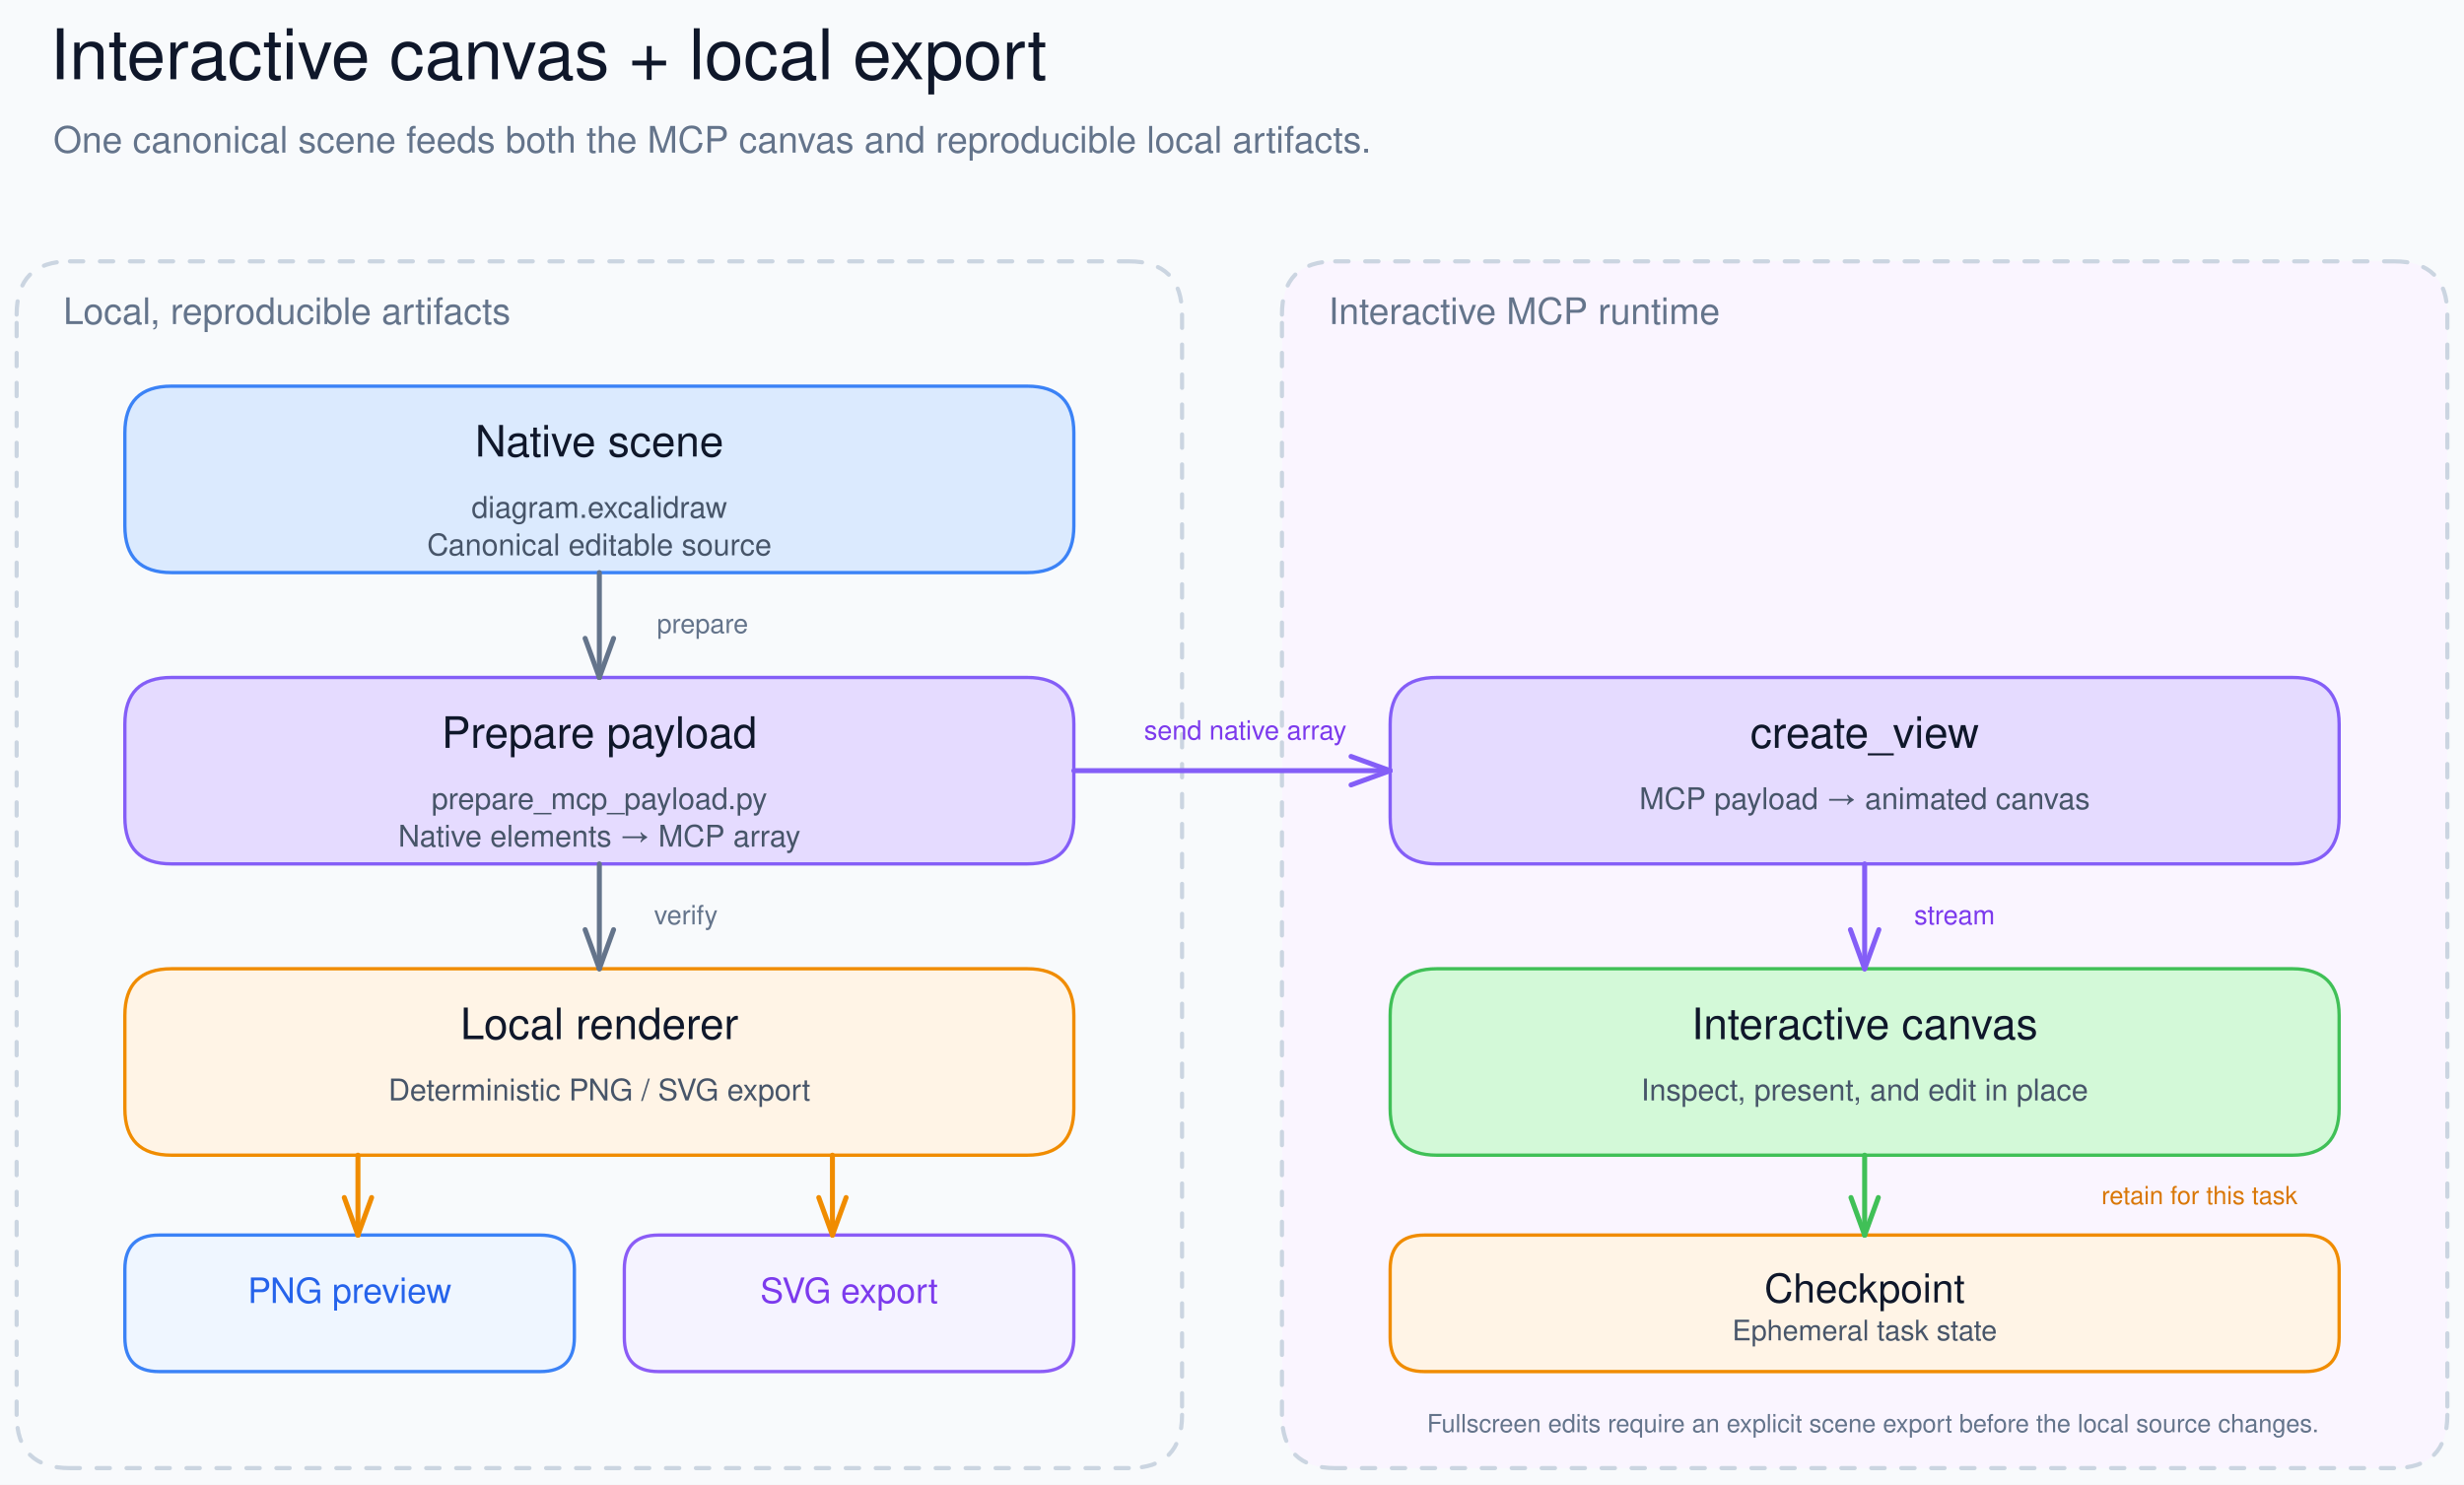
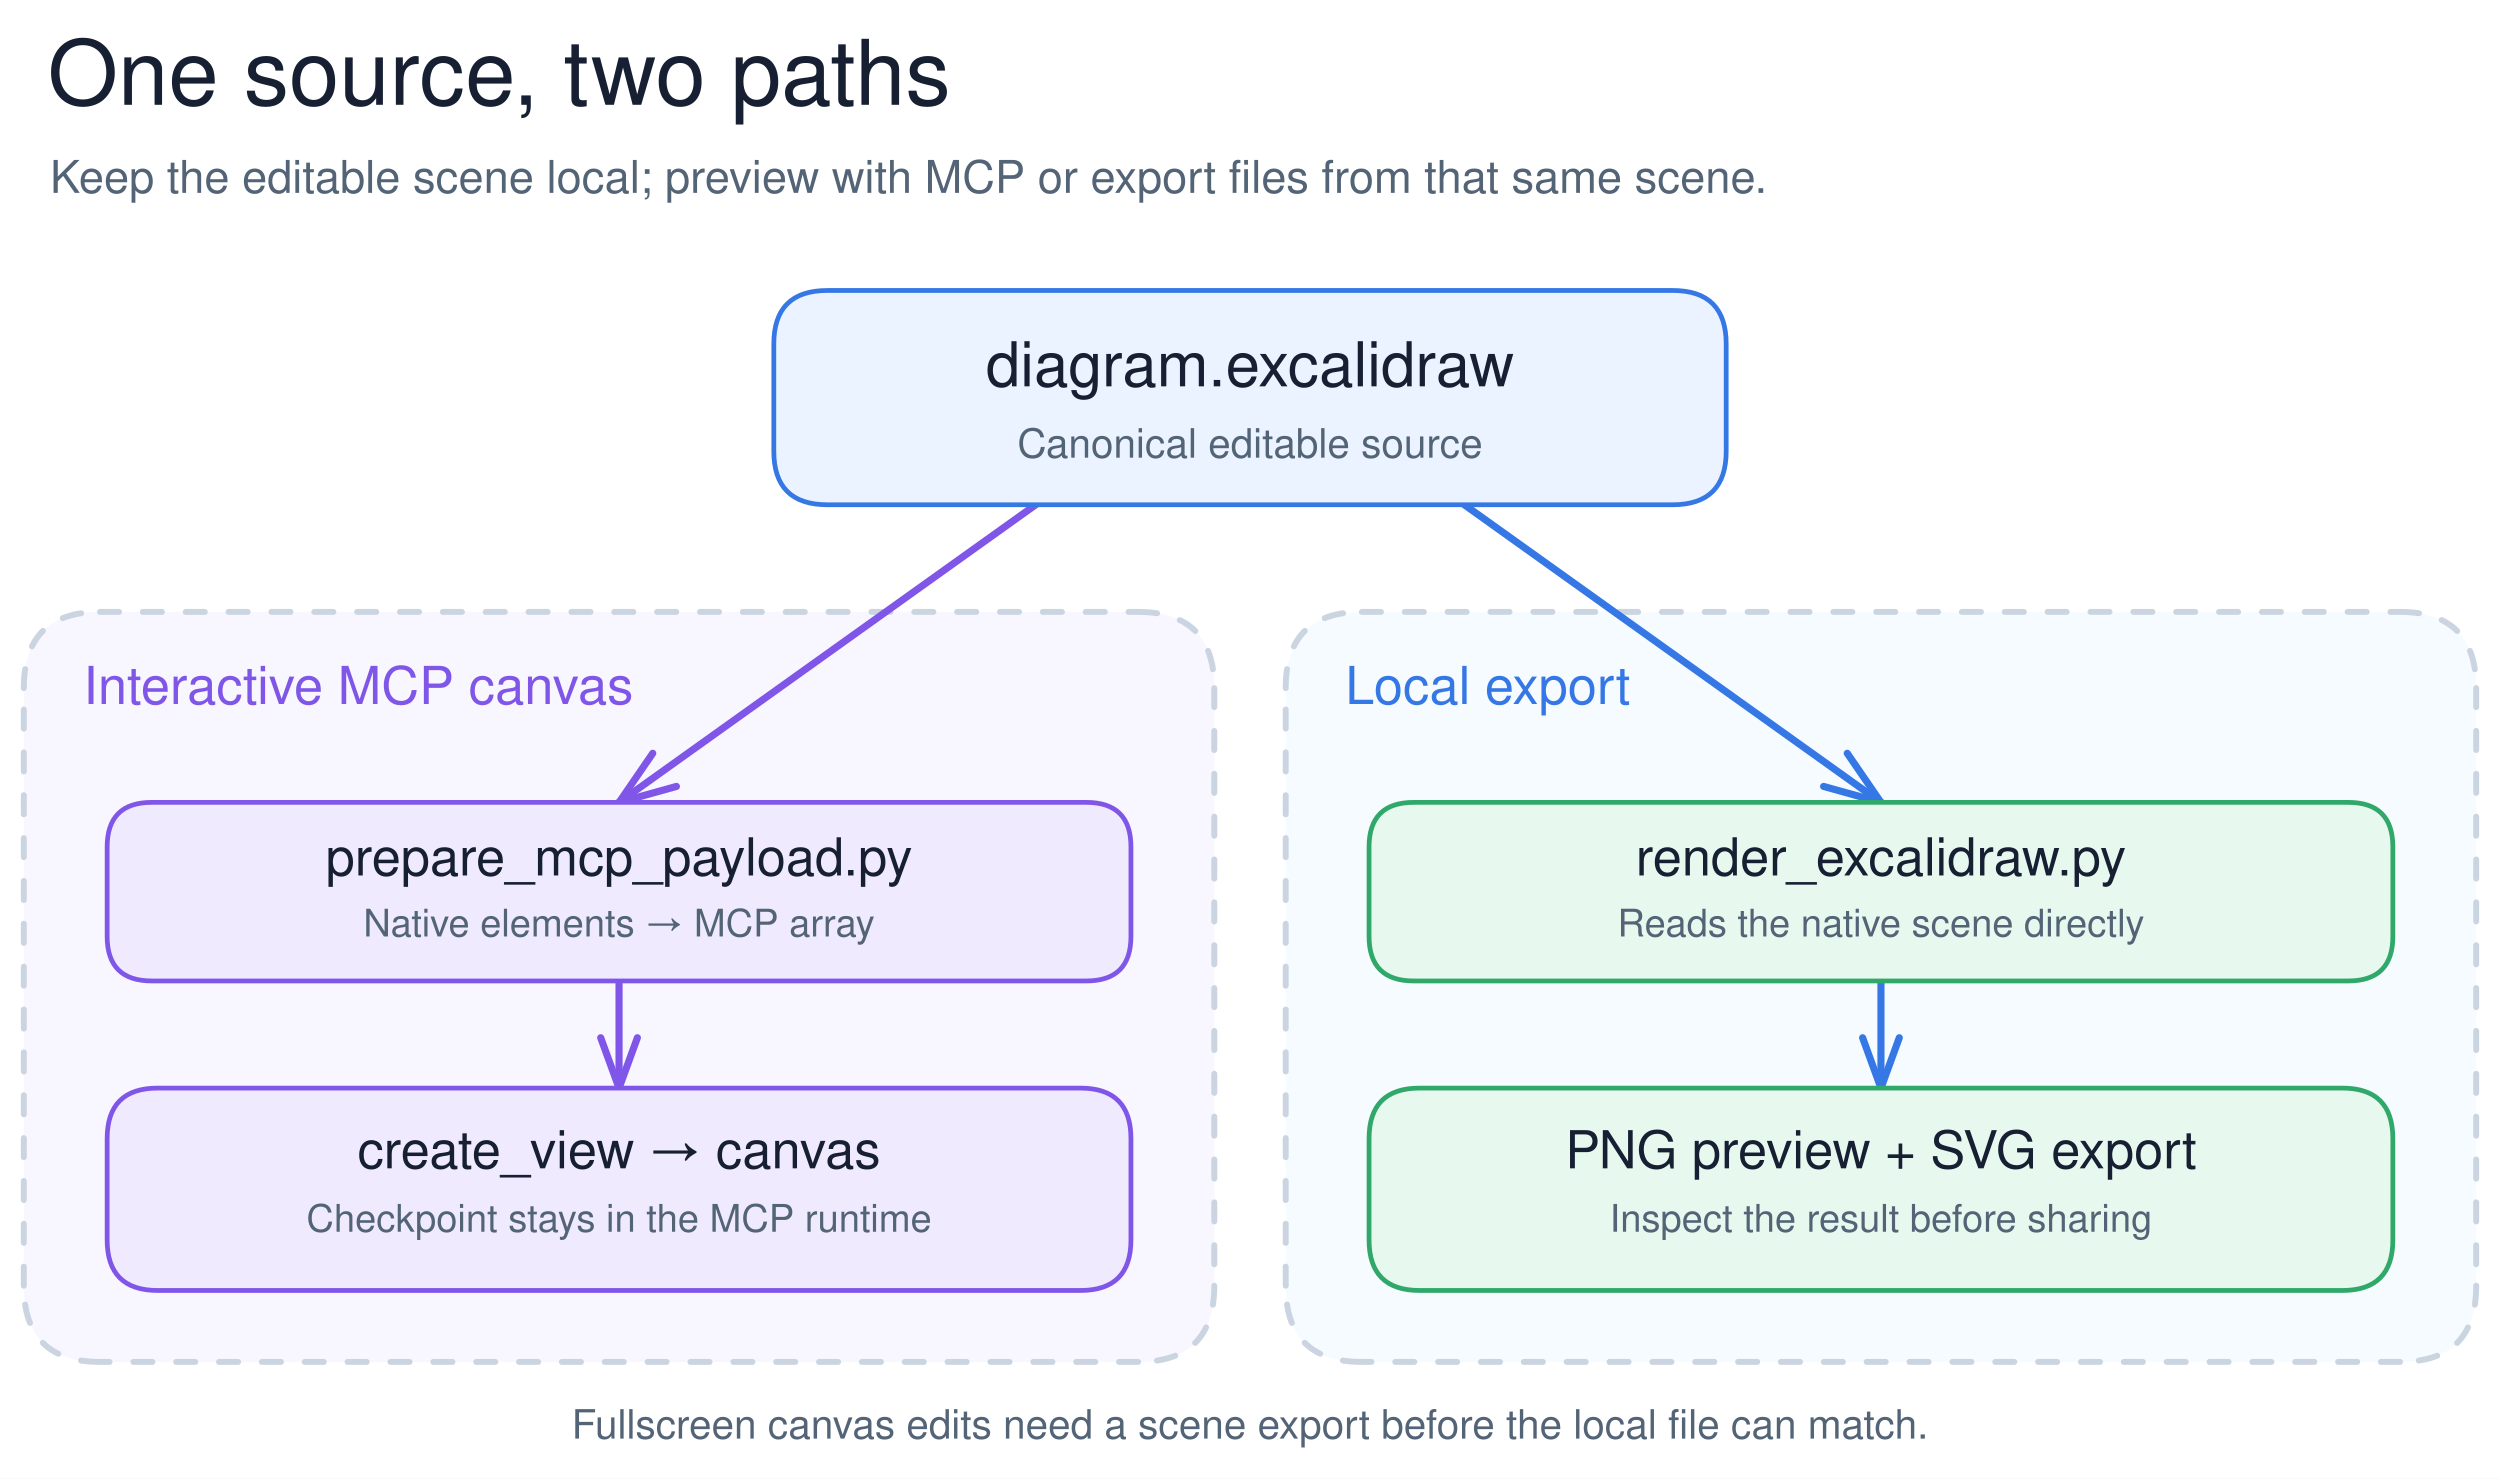
- <svg xmlns="http://www.w3.org/2000/svg" version="1.1" viewBox="0 0 1480 892" width="2960" height="1784">
+ <svg xmlns="http://www.w3.org/2000/svg" version="1.1" viewBox="0 0 1050 621" width="2100" height="1242">
  <defs>
    <style class="style-fonts">
      </style>
  </defs>
-   <rect x="0" y="0" width="1480" height="892" fill="#f8fafc" />
-   <g transform="translate(30 10) rotate(0 700 28)">
-     <text x="0" y="37.591" font-family="Helvetica, sans-serif, Segoe UI Emoji" font-size="42px" fill="#0f172a" text-anchor="start" style="white-space: pre;" direction="ltr" dominant-baseline="alphabetic">Interactive canvas + local export</text>
+   <rect x="0" y="0" width="1050" height="621" fill="#ffffff" />
+   <g stroke-linecap="round" transform="translate(10 257) rotate(0 250 157.5)">
+     <path d="M32 0 C182.4 0, 332.8 0, 468 0 C489.33 0, 500 10.67, 500 32 C500 88.52, 500 145.03, 500 283 C500 304.33, 489.33 315, 468 315 C372.67 315, 277.35 315, 32 315 C10.67 315, 0 304.33, 0 283 C0 199.53, 0 116.07, 0 32 C0 10.67, 10.67 0, 32 0" stroke="none" stroke-width="0" fill="#f8f6ff" />
+     <path d="M32 0 C123.12 0, 214.24 0, 468 0 M468 0 C489.33 0, 500 10.67, 500 32 M500 32 C500 108.25, 500 184.5, 500 283 M500 283 C500 304.33, 489.33 315, 468 315 M468 315 C378.79 315, 289.58 315, 32 315 M32 315 C10.67 315, 0 304.33, 0 283 M0 283 C0 184.73, 0 86.46, 0 32 M0 32 C0 10.67, 10.67 0, 32 0" stroke="#cbd5e1" stroke-width="2.5" fill="none" stroke-dasharray="8 10" />
  </g>
-   <g transform="translate(32 72) rotate(0 700 16)">
-     <text x="0" y="19.69" font-family="Helvetica, sans-serif, Segoe UI Emoji" font-size="22px" fill="#64748b" text-anchor="start" style="white-space: pre;" direction="ltr" dominant-baseline="alphabetic">One canonical scene feeds both the MCP canvas and reproducible local artifacts.</text>
-   </g>
-   <g stroke-linecap="round" transform="translate(10 157) rotate(0 350 362.5)">
-     <path d="M32 0 C284.78 0, 537.56 0, 668 0 C689.33 0, 700 10.67, 700 32 C700 260.54, 700 489.08, 700 693 C700 714.33, 689.33 725, 668 725 C537.8 725, 407.6 725, 32 725 C10.67 725, 0 714.33, 0 693 C0 442.31, 0 191.62, 0 32 C0 10.67, 10.67 0, 32 0" stroke="none" stroke-width="0" fill="#f8fafc" />
-     <path d="M32 0 C227.17 0, 422.35 0, 668 0 M668 0 C689.33 0, 700 10.67, 700 32 M700 32 C700 177.34, 700 322.68, 700 693 M700 693 C700 714.33, 689.33 725, 668 725 M668 725 C477.31 725, 286.62 725, 32 725 M32 725 C10.67 725, 0 714.33, 0 693 M0 693 C0 533.91, 0 374.83, 0 32 M0 32 C0 10.67, 10.67 0, 32 0" stroke="#cbd5e1" stroke-width="2.5" fill="none" stroke-dasharray="8 10" />
-   </g>
-   <g transform="translate(38 175) rotate(0 322 16)">
-     <text x="0" y="19.69" font-family="Helvetica, sans-serif, Segoe UI Emoji" font-size="22px" fill="#64748b" text-anchor="start" style="white-space: pre;" direction="ltr" dominant-baseline="alphabetic">Local, reproducible artifacts</text>
-   </g>
-   <g stroke-linecap="round" transform="translate(770 157) rotate(0 350 362.5)">
-     <path d="M32 0 C170.74 0, 309.47 0, 668 0 C689.33 0, 700 10.67, 700 32 C700 196.75, 700 361.49, 700 693 C700 714.33, 689.33 725, 668 725 C483.12 725, 298.24 725, 32 725 C10.67 725, 0 714.33, 0 693 C0 488.48, 0 283.96, 0 32 C0 10.67, 10.67 0, 32 0" stroke="none" stroke-width="0" fill="#faf5ff" />
-     <path d="M32 0 C272.46 0, 512.92 0, 668 0 M668 0 C689.33 0, 700 10.67, 700 32 M700 32 C700 290.54, 700 549.09, 700 693 M700 693 C700 714.33, 689.33 725, 668 725 M668 725 C476.34 725, 284.67 725, 32 725 M32 725 C10.67 725, 0 714.33, 0 693 M0 693 C0 499.57, 0 306.13, 0 32 M0 32 C0 10.67, 10.67 0, 32 0" stroke="#cbd5e1" stroke-width="2.5" fill="none" stroke-dasharray="8 10" />
-   </g>
-   <g transform="translate(798 175) rotate(0 322 16)">
-     <text x="0" y="19.69" font-family="Helvetica, sans-serif, Segoe UI Emoji" font-size="22px" fill="#64748b" text-anchor="start" style="white-space: pre;" direction="ltr" dominant-baseline="alphabetic">Interactive MCP runtime</text>
-   </g>
-   <g stroke-linecap="round" transform="translate(75 232) rotate(0 285 56)">
-     <path d="M28 0 C202.61 0, 377.21 0, 542 0 C560.67 0, 570 9.33, 570 28 C570 49.41, 570 70.82, 570 84 C570 102.67, 560.67 112, 542 112 C362.78 112, 183.57 112, 28 112 C9.33 112, 0 102.67, 0 84 C0 67.82, 0 51.65, 0 28 C0 9.33, 9.33 0, 28 0" stroke="none" stroke-width="0" fill="#dbeafe" />
-     <path d="M28 0 C156.13 0, 284.26 0, 542 0 M28 0 C160.15 0, 292.3 0, 542 0 M542 0 C560.67 0, 570 9.33, 570 28 M542 0 C560.67 0, 570 9.33, 570 28 M570 28 C570 44.96, 570 61.92, 570 84 M570 28 C570 50.21, 570 72.42, 570 84 M570 84 C570 102.67, 560.67 112, 542 112 M570 84 C570 102.67, 560.67 112, 542 112 M542 112 C419.25 112, 296.49 112, 28 112 M542 112 C420.02 112, 298.03 112, 28 112 M28 112 C9.33 112, 0 102.67, 0 84 M28 112 C9.33 112, 0 102.67, 0 84 M0 84 C0 62.91, 0 41.81, 0 28 M0 84 C0 66.96, 0 49.92, 0 28 M0 28 C0 9.33, 9.33 0, 28 0 M0 28 C0 9.33, 9.33 0, 28 0" stroke="#3b82f6" stroke-width="2" fill="none" />
-   </g>
-   <g transform="translate(95 251) rotate(0 265 16.9)">
-     <text x="265" y="23.271" font-family="Helvetica, sans-serif, Segoe UI Emoji" font-size="26px" fill="#0f172a" text-anchor="middle" style="white-space: pre;" direction="ltr" dominant-baseline="alphabetic">Native scene</text>
-   </g>
-   <g transform="translate(93 295) rotate(0 267 24.3)">
-     <text x="267" y="16.11" font-family="Helvetica, sans-serif, Segoe UI Emoji" font-size="18px" fill="#475569" text-anchor="middle" style="white-space: pre;" direction="ltr" dominant-baseline="alphabetic">diagram.excalidraw</text>
-     <text x="267" y="38.61" font-family="Helvetica, sans-serif, Segoe UI Emoji" font-size="18px" fill="#475569" text-anchor="middle" style="white-space: pre;" direction="ltr" dominant-baseline="alphabetic">Canonical editable source</text>
-   </g>
-   <g stroke-linecap="round" transform="translate(75 407) rotate(0 285 56)">
-     <path d="M28 0 C187.91 0, 347.82 0, 542 0 C560.67 0, 570 9.33, 570 28 C570 42.64, 570 57.28, 570 84 C570 102.67, 560.67 112, 542 112 C352.54 112, 163.08 112, 28 112 C9.33 112, 0 102.67, 0 84 C0 64.13, 0 44.27, 0 28 C0 9.33, 9.33 0, 28 0" stroke="none" stroke-width="0" fill="#e5dbff" />
-     <path d="M28 0 C211.03 0, 394.05 0, 542 0 M28 0 C138.09 0, 248.18 0, 542 0 M542 0 C560.67 0, 570 9.33, 570 28 M542 0 C560.67 0, 570 9.33, 570 28 M570 28 C570 45.09, 570 62.18, 570 84 M570 28 C570 43.2, 570 58.41, 570 84 M570 84 C570 102.67, 560.67 112, 542 112 M570 84 C570 102.67, 560.67 112, 542 112 M542 112 C351.9 112, 161.8 112, 28 112 M542 112 C397.61 112, 253.22 112, 28 112 M28 112 C9.33 112, 0 102.67, 0 84 M28 112 C9.33 112, 0 102.67, 0 84 M0 84 C0 66.88, 0 49.77, 0 28 M0 84 C0 65.24, 0 46.47, 0 28 M0 28 C0 9.33, 9.33 0, 28 0 M0 28 C0 9.33, 9.33 0, 28 0" stroke="#845ef7" stroke-width="2" fill="none" />
-   </g>
-   <g transform="translate(95 426) rotate(0 265 16.9)">
-     <text x="265" y="23.271" font-family="Helvetica, sans-serif, Segoe UI Emoji" font-size="26px" fill="#0f172a" text-anchor="middle" style="white-space: pre;" direction="ltr" dominant-baseline="alphabetic">Prepare payload</text>
-   </g>
-   <g transform="translate(93 470) rotate(0 267 24.3)">
-     <text x="267" y="16.11" font-family="Helvetica, sans-serif, Segoe UI Emoji" font-size="18px" fill="#475569" text-anchor="middle" style="white-space: pre;" direction="ltr" dominant-baseline="alphabetic">prepare_mcp_payload.py</text>
-     <text x="267" y="38.61" font-family="Helvetica, sans-serif, Segoe UI Emoji" font-size="18px" fill="#475569" text-anchor="middle" style="white-space: pre;" direction="ltr" dominant-baseline="alphabetic">Native elements → MCP array</text>
-   </g>
-   <g stroke-linecap="round" transform="translate(75 582) rotate(0 285 56)">
-     <path d="M28 0 C173.22 0, 318.44 0, 542 0 C560.67 0, 570 9.33, 570 28 C570 47.07, 570 66.14, 570 84 C570 102.67, 560.67 112, 542 112 C342.3 112, 142.59 112, 28 112 C9.33 112, 0 102.67, 0 84 C0 71.64, 0 59.29, 0 28 C0 9.33, 9.33 0, 28 0" stroke="none" stroke-width="0" fill="#fff4e6" />
-     <path d="M28 0 C163.12 0, 298.24 0, 542 0 M28 0 C218.83 0, 409.67 0, 542 0 M542 0 C560.67 0, 570 9.33, 570 28 M542 0 C560.67 0, 570 9.33, 570 28 M570 28 C570 45.22, 570 62.44, 570 84 M570 28 C570 47.4, 570 66.8, 570 84 M570 84 C570 102.67, 560.67 112, 542 112 M570 84 C570 102.67, 560.67 112, 542 112 M542 112 C387.35 112, 232.71 112, 28 112 M542 112 C375.2 112, 208.41 112, 28 112 M28 112 C9.33 112, 0 102.67, 0 84 M28 112 C9.33 112, 0 102.67, 0 84 M0 84 C0 70.86, 0 57.73, 0 28 M0 84 C0 63.51, 0 43.03, 0 28 M0 28 C0 9.33, 9.33 0, 28 0 M0 28 C0 9.33, 9.33 0, 28 0" stroke="#f08c00" stroke-width="2" fill="none" />
-   </g>
-   <g transform="translate(95 601) rotate(0 265 16.9)">
-     <text x="265" y="23.271" font-family="Helvetica, sans-serif, Segoe UI Emoji" font-size="26px" fill="#0f172a" text-anchor="middle" style="white-space: pre;" direction="ltr" dominant-baseline="alphabetic">Local renderer</text>
-   </g>
-   <g transform="translate(93 645) rotate(0 267 12.15)">
-     <text x="267" y="16.11" font-family="Helvetica, sans-serif, Segoe UI Emoji" font-size="18px" fill="#475569" text-anchor="middle" style="white-space: pre;" direction="ltr" dominant-baseline="alphabetic">Deterministic PNG / SVG export</text>
+   <g stroke-linecap="round" transform="translate(540 257) rotate(0 250 157.5)">
+     <path d="M32 0 C173.63 0, 315.26 0, 468 0 C489.33 0, 500 10.67, 500 32 C500 115.82, 500 199.63, 500 283 C500 304.33, 489.33 315, 468 315 C367.47 315, 266.93 315, 32 315 C10.67 315, 0 304.33, 0 283 C0 184.64, 0 86.27, 0 32 C0 10.67, 10.67 0, 32 0" stroke="none" stroke-width="0" fill="#f6fbff" />
+     <path d="M32 0 C123.19 0, 214.39 0, 468 0 M468 0 C489.33 0, 500 10.67, 500 32 M500 32 C500 105.74, 500 179.49, 500 283 M500 283 C500 304.33, 489.33 315, 468 315 M468 315 C358.04 315, 248.08 315, 32 315 M32 315 C10.67 315, 0 304.33, 0 283 M0 283 C0 202.14, 0 121.28, 0 32 M0 32 C0 10.67, 10.67 0, 32 0" stroke="#cbd5e1" stroke-width="2.5" fill="none" stroke-dasharray="8 10" />
  </g>
  <g stroke-linecap="round">
-     <g transform="translate(360 344) rotate(0 0 31.5)">
-       <path d="M0 0 C0 10.5, 0 52.5, 0 63 M0 0 C0 10.5, 0 52.5, 0 63" stroke="#64748b" stroke-width="3" fill="none" />
+     <g transform="translate(435 212) rotate(0 -87.5 62.5)">
+       <path d="M0 0 C-29.17 20.83, -145.83 104.17, -175 125 M0 0 C-29.17 20.83, -145.83 104.17, -175 125" stroke="#8056e8" stroke-width="3" fill="none" />
    </g>
-     <g transform="translate(360 344) rotate(0 0 31.5)">
-       <path d="M-8.55 39.51 C-5.39 48.19, -2.23 56.88, 0 63 M-8.55 39.51 C-5.74 47.22, -2.94 54.94, 0 63" stroke="#64748b" stroke-width="3" fill="none" />
+     <g transform="translate(435 212) rotate(0 -87.5 62.5)">
+       <path d="M-160.85 104.39 C-163.81 108.7, -166.78 113.02, -175 125 M-160.85 104.39 C-165.31 110.88, -169.77 117.38, -175 125" stroke="#8056e8" stroke-width="3" fill="none" />
    </g>
-     <g transform="translate(360 344) rotate(0 0 31.5)">
-       <path d="M8.55 39.51 C5.39 48.19, 2.23 56.88, 0 63 M8.55 39.51 C5.74 47.22, 2.94 54.94, 0 63" stroke="#64748b" stroke-width="3" fill="none" />
-     </g>
-   </g>
-   <mask />
-   <g transform="translate(376 366) rotate(0 46 12)">
-     <text x="46" y="14.32" font-family="Helvetica, sans-serif, Segoe UI Emoji" font-size="16px" fill="#64748b" text-anchor="middle" style="white-space: pre;" direction="ltr" dominant-baseline="alphabetic">prepare</text>
-   </g>
-   <g stroke-linecap="round">
-     <g transform="translate(360 519) rotate(0 0 31.5)">
-       <path d="M0 0 C0 10.5, 0 52.5, 0 63 M0 0 C0 10.5, 0 52.5, 0 63" stroke="#64748b" stroke-width="3" fill="none" />
-     </g>
-     <g transform="translate(360 519) rotate(0 0 31.5)">
-       <path d="M-8.55 39.51 C-6.49 45.17, -4.43 50.83, 0 63 M-8.55 39.51 C-5.42 48.12, -2.28 56.72, 0 63" stroke="#64748b" stroke-width="3" fill="none" />
-     </g>
-     <g transform="translate(360 519) rotate(0 0 31.5)">
-       <path d="M8.55 39.51 C6.49 45.17, 4.43 50.83, 0 63 M8.55 39.51 C5.42 48.12, 2.28 56.72, 0 63" stroke="#64748b" stroke-width="3" fill="none" />
-     </g>
-   </g>
-   <mask />
-   <g transform="translate(376 541) rotate(0 36 12)">
-     <text x="36" y="14.32" font-family="Helvetica, sans-serif, Segoe UI Emoji" font-size="16px" fill="#64748b" text-anchor="middle" style="white-space: pre;" direction="ltr" dominant-baseline="alphabetic">verify</text>
-   </g>
-   <g stroke-linecap="round" transform="translate(75 742) rotate(0 135 41)">
-     <path d="M20.5 0 C85.19 0, 149.88 0, 249.5 0 C263.17 0, 270 6.83, 270 20.5 C270 36.56, 270 52.63, 270 61.5 C270 75.17, 263.17 82, 249.5 82 C195.68 82, 141.86 82, 20.5 82 C6.83 82, 0 75.17, 0 61.5 C0 46.15, 0 30.8, 0 20.5 C0 6.83, 6.83 0, 20.5 0" stroke="none" stroke-width="0" fill="#eff6ff" />
-     <path d="M20.5 0 C91.97 0, 163.44 0, 249.5 0 M20.5 0 C67.32 0, 114.15 0, 249.5 0 M249.5 0 C263.17 0, 270 6.83, 270 20.5 M249.5 0 C263.17 0, 270 6.83, 270 20.5 M270 20.5 C270 33.33, 270 46.15, 270 61.5 M270 20.5 C270 33.67, 270 46.83, 270 61.5 M270 61.5 C270 75.17, 263.17 82, 249.5 82 M270 61.5 C270 75.17, 263.17 82, 249.5 82 M249.5 82 C186.92 82, 124.35 82, 20.5 82 M249.5 82 C182.43 82, 115.36 82, 20.5 82 M20.5 82 C6.83 82, 0 75.17, 0 61.5 M20.5 82 C6.83 82, 0 75.17, 0 61.5 M0 61.5 C0 47.74, 0 33.99, 0 20.5 M0 61.5 C0 46.29, 0 31.08, 0 20.5 M0 20.5 C0 6.83, 6.83 0, 20.5 0 M0 20.5 C0 6.83, 6.83 0, 20.5 0" stroke="#3b82f6" stroke-width="2" fill="none" />
-   </g>
-   <g transform="translate(93 764) rotate(0 117 15)">
-     <text x="117" y="18.795" font-family="Helvetica, sans-serif, Segoe UI Emoji" font-size="21px" fill="#2563eb" text-anchor="middle" style="white-space: pre;" direction="ltr" dominant-baseline="alphabetic">PNG preview</text>
-   </g>
-   <g stroke-linecap="round" transform="translate(375 742) rotate(0 135 41)">
-     <path d="M20.5 0 C111.36 0, 202.22 0, 249.5 0 C263.17 0, 270 6.83, 270 20.5 C270 35.99, 270 51.49, 270 61.5 C270 75.17, 263.17 82, 249.5 82 C192.64 82, 135.77 82, 20.5 82 C6.83 82, 0 75.17, 0 61.5 C0 52.55, 0 43.6, 0 20.5 C0 6.83, 6.83 0, 20.5 0" stroke="none" stroke-width="0" fill="#f5f3ff" />
-     <path d="M20.5 0 C108.27 0, 196.05 0, 249.5 0 M20.5 0 C76.04 0, 131.58 0, 249.5 0 M249.5 0 C263.17 0, 270 6.83, 270 20.5 M249.5 0 C263.17 0, 270 6.83, 270 20.5 M270 20.5 C270 33.39, 270 46.28, 270 61.5 M270 20.5 C270 35.71, 270 50.93, 270 61.5 M270 61.5 C270 75.17, 263.17 82, 249.5 82 M270 61.5 C270 75.17, 263.17 82, 249.5 82 M249.5 82 C182.19 82, 114.87 82, 20.5 82 M249.5 82 C191.04 82, 132.58 82, 20.5 82 M20.5 82 C6.83 82, 0 75.17, 0 61.5 M20.5 82 C6.83 82, 0 75.17, 0 61.5 M0 61.5 C0 52.42, 0 43.34, 0 20.5 M0 61.5 C0 50.91, 0 40.33, 0 20.5 M0 20.5 C0 6.83, 6.83 0, 20.5 0 M0 20.5 C0 6.83, 6.83 0, 20.5 0" stroke="#8b5cf6" stroke-width="2" fill="none" />
-   </g>
-   <g transform="translate(393 764) rotate(0 117 15)">
-     <text x="117" y="18.795" font-family="Helvetica, sans-serif, Segoe UI Emoji" font-size="21px" fill="#7c3aed" text-anchor="middle" style="white-space: pre;" direction="ltr" dominant-baseline="alphabetic">SVG export</text>
-   </g>
-   <g stroke-linecap="round">
-     <g transform="translate(215 694) rotate(0 0 24)">
-       <path d="M0 0 C0 8, 0 40, 0 48 M0 0 C0 8, 0 40, 0 48" stroke="#f08c00" stroke-width="3" fill="none" />
-     </g>
-     <g transform="translate(215 694) rotate(0 0 24)">
-       <path d="M-8.21 25.45 C-6.12 31.19, -4.03 36.93, 0 48 M-8.21 25.45 C-5.91 31.78, -3.6 38.1, 0 48" stroke="#f08c00" stroke-width="3" fill="none" />
-     </g>
-     <g transform="translate(215 694) rotate(0 0 24)">
-       <path d="M8.21 25.45 C6.12 31.19, 4.03 36.93, 0 48 M8.21 25.45 C5.91 31.78, 3.6 38.1, 0 48" stroke="#f08c00" stroke-width="3" fill="none" />
+     <g transform="translate(435 212) rotate(0 -87.5 62.5)">
+       <path d="M-150.91 118.3 C-155.96 119.7, -161 121.11, -175 125 M-150.91 118.3 C-158.51 120.41, -166.1 122.52, -175 125" stroke="#8056e8" stroke-width="3" fill="none" />
    </g>
  </g>
  <mask />
  <g stroke-linecap="round">
-     <g transform="translate(500 694) rotate(0 0 24)">
-       <path d="M0 0 C0 8, 0 40, 0 48 M0 0 C0 8, 0 40, 0 48" stroke="#f08c00" stroke-width="3" fill="none" />
+     <g transform="translate(615 212) rotate(0 87.5 62.5)">
+       <path d="M0 0 C29.17 20.83, 145.83 104.17, 175 125 M0 0 C29.17 20.83, 145.83 104.17, 175 125" stroke="#3578e5" stroke-width="3" fill="none" />
    </g>
-     <g transform="translate(500 694) rotate(0 0 24)">
-       <path d="M-8.21 25.45 C-5.83 31.99, -3.45 38.53, 0 48 M-8.21 25.45 C-4.93 34.46, -1.65 43.47, 0 48" stroke="#f08c00" stroke-width="3" fill="none" />
+     <g transform="translate(615 212) rotate(0 87.5 62.5)">
+       <path d="M150.91 118.3 C155.96 119.71, 161.01 121.11, 175 125 M150.91 118.3 C160.04 120.84, 169.17 123.38, 175 125" stroke="#3578e5" stroke-width="3" fill="none" />
    </g>
-     <g transform="translate(500 694) rotate(0 0 24)">
-       <path d="M8.21 25.45 C5.83 31.99, 3.45 38.53, 0 48 M8.21 25.45 C4.93 34.46, 1.65 43.47, 0 48" stroke="#f08c00" stroke-width="3" fill="none" />
+     <g transform="translate(615 212) rotate(0 87.5 62.5)">
+       <path d="M160.85 104.39 C163.82 108.71, 166.78 113.02, 175 125 M160.85 104.39 C166.21 112.2, 171.57 120.01, 175 125" stroke="#3578e5" stroke-width="3" fill="none" />
    </g>
  </g>
  <mask />
-   <g stroke-linecap="round" transform="translate(835 407) rotate(0 285 56)">
-     <path d="M28 0 C143.81 0, 259.62 0, 542 0 C560.67 0, 570 9.33, 570 28 C570 47.6, 570 67.2, 570 84 C570 102.67, 560.67 112, 542 112 C400.71 112, 259.42 112, 28 112 C9.33 112, 0 102.67, 0 84 C0 66.85, 0 49.71, 0 28 C0 9.33, 9.33 0, 28 0" stroke="none" stroke-width="0" fill="#e5dbff" />
-     <path d="M28 0 C195.41 0, 362.81 0, 542 0 M28 0 C191.78 0, 355.57 0, 542 0 M542 0 C560.67 0, 570 9.33, 570 28 M542 0 C560.67 0, 570 9.33, 570 28 M570 28 C570 45.77, 570 63.55, 570 84 M570 28 C570 43.17, 570 58.34, 570 84 M570 84 C570 102.67, 560.67 112, 542 112 M570 84 C570 102.67, 560.67 112, 542 112 M542 112 C369.65 112, 197.3 112, 28 112 M542 112 C346.64 112, 151.29 112, 28 112 M28 112 C9.33 112, 0 102.67, 0 84 M28 112 C9.33 112, 0 102.67, 0 84 M0 84 C0 61.97, 0 39.94, 0 28 M0 84 C0 70.97, 0 57.95, 0 28 M0 28 C0 9.33, 9.33 0, 28 0 M0 28 C0 9.33, 9.33 0, 28 0" stroke="#845ef7" stroke-width="2" fill="none" />
-   </g>
-   <g transform="translate(855 426) rotate(0 265 16.9)">
-     <text x="265" y="23.271" font-family="Helvetica, sans-serif, Segoe UI Emoji" font-size="26px" fill="#0f172a" text-anchor="middle" style="white-space: pre;" direction="ltr" dominant-baseline="alphabetic">create_view</text>
-   </g>
-   <g transform="translate(853 470) rotate(0 267 12.15)">
-     <text x="267" y="16.11" font-family="Helvetica, sans-serif, Segoe UI Emoji" font-size="18px" fill="#475569" text-anchor="middle" style="white-space: pre;" direction="ltr" dominant-baseline="alphabetic">MCP payload → animated canvas</text>
-   </g>
-   <g stroke-linecap="round" transform="translate(835 582) rotate(0 285 56)">
-     <path d="M28 0 C231.92 0, 435.84 0, 542 0 C560.67 0, 570 9.33, 570 28 C570 40.83, 570 53.66, 570 84 C570 102.67, 560.67 112, 542 112 C390.47 112, 238.94 112, 28 112 C9.33 112, 0 102.67, 0 84 C0 63.16, 0 42.33, 0 28 C0 9.33, 9.33 0, 28 0" stroke="none" stroke-width="0" fill="#d3f9d8" />
-     <path d="M28 0 C147.5 0, 267 0, 542 0 M28 0 C169.73 0, 311.45 0, 542 0 M542 0 C560.67 0, 570 9.33, 570 28 M542 0 C560.67 0, 570 9.33, 570 28 M570 28 C570 45.9, 570 63.8, 570 84 M570 28 C570 47.37, 570 66.73, 570 84 M570 84 C570 102.67, 560.67 112, 542 112 M570 84 C570 102.67, 560.67 112, 542 112 M542 112 C405.11 112, 268.21 112, 28 112 M542 112 C427.04 112, 312.08 112, 28 112 M28 112 C9.33 112, 0 102.67, 0 84 M28 112 C9.33 112, 0 102.67, 0 84 M0 84 C0 65.95, 0 47.89, 0 28 M0 84 C0 69.25, 0 54.5, 0 28 M0 28 C0 9.33, 9.33 0, 28 0 M0 28 C0 9.33, 9.33 0, 28 0" stroke="#40c057" stroke-width="2" fill="none" />
-   </g>
-   <g transform="translate(855 601) rotate(0 265 16.9)">
-     <text x="265" y="23.271" font-family="Helvetica, sans-serif, Segoe UI Emoji" font-size="26px" fill="#0f172a" text-anchor="middle" style="white-space: pre;" direction="ltr" dominant-baseline="alphabetic">Interactive canvas</text>
-   </g>
-   <g transform="translate(853 645) rotate(0 267 12.15)">
-     <text x="267" y="16.11" font-family="Helvetica, sans-serif, Segoe UI Emoji" font-size="18px" fill="#475569" text-anchor="middle" style="white-space: pre;" direction="ltr" dominant-baseline="alphabetic">Inspect, present, and edit in place</text>
-   </g>
-   <g stroke-linecap="round" transform="translate(835 742) rotate(0 285 41)">
-     <path d="M20.5 0 C215.25 0, 409.99 0, 549.5 0 C563.17 0, 570 6.83, 570 20.5 C570 33.14, 570 45.78, 570 61.5 C570 75.17, 563.17 82, 549.5 82 C383.01 82, 216.51 82, 20.5 82 C6.83 82, 0 75.17, 0 61.5 C0 51.74, 0 41.99, 0 20.5 C0 6.83, 6.83 0, 20.5 0" stroke="none" stroke-width="0" fill="#fff4e6" />
-     <path d="M20.5 0 C199.99 0, 379.47 0, 549.5 0 M20.5 0 C143.66 0, 266.82 0, 549.5 0 M549.5 0 C563.17 0, 570 6.83, 570 20.5 M549.5 0 C563.17 0, 570 6.83, 570 20.5 M570 20.5 C570 33.7, 570 46.9, 570 61.5 M570 20.5 C570 29.55, 570 38.6, 570 61.5 M570 61.5 C570 75.17, 563.17 82, 549.5 82 M570 61.5 C570 75.17, 563.17 82, 549.5 82 M549.5 82 C339.3 82, 129.1 82, 20.5 82 M549.5 82 C408.12 82, 266.75 82, 20.5 82 M20.5 82 C6.83 82, 0 75.17, 0 61.5 M20.5 82 C6.83 82, 0 75.17, 0 61.5 M0 61.5 C0 51.2, 0 40.89, 0 20.5 M0 61.5 C0 49.44, 0 37.38, 0 20.5 M0 20.5 C0 6.83, 6.83 0, 20.5 0 M0 20.5 C0 6.83, 6.83 0, 20.5 0" stroke="#f08c00" stroke-width="2" fill="none" />
-   </g>
-   <g transform="translate(855 761) rotate(0 265 15.6)">
-     <text x="265" y="21.48" font-family="Helvetica, sans-serif, Segoe UI Emoji" font-size="24px" fill="#0f172a" text-anchor="middle" style="white-space: pre;" direction="ltr" dominant-baseline="alphabetic">Checkpoint</text>
-   </g>
-   <g transform="translate(853 790) rotate(0 267 11.475)">
-     <text x="267" y="15.215" font-family="Helvetica, sans-serif, Segoe UI Emoji" font-size="17px" fill="#475569" text-anchor="middle" style="white-space: pre;" direction="ltr" dominant-baseline="alphabetic">Ephemeral task state</text>
-   </g>
  <g stroke-linecap="round">
-     <g transform="translate(1120 519) rotate(0 0 31.5)">
-       <path d="M0 0 C0 10.5, 0 52.5, 0 63 M0 0 C0 10.5, 0 52.5, 0 63" stroke="#845ef7" stroke-width="3" fill="none" />
+     <g transform="translate(260 412) rotate(0 0 22.5)">
+       <path d="M0 0 C0 7.5, 0 37.5, 0 45 M0 0 C0 7.5, 0 37.5, 0 45" stroke="#8056e8" stroke-width="3" fill="none" />
    </g>
-     <g transform="translate(1120 519) rotate(0 0 31.5)">
-       <path d="M-8.55 39.51 C-6.45 45.29, -4.34 51.07, 0 63 M-8.55 39.51 C-5.22 48.67, -1.88 57.83, 0 63" stroke="#845ef7" stroke-width="3" fill="none" />
+     <g transform="translate(260 412) rotate(0 0 22.5)">
+       <path d="M-7.7 23.86 C-6.08 28.29, -4.47 32.72, 0 45 M-7.7 23.86 C-5.83 28.99, -3.96 34.12, 0 45" stroke="#8056e8" stroke-width="3" fill="none" />
    </g>
-     <g transform="translate(1120 519) rotate(0 0 31.5)">
-       <path d="M8.55 39.51 C6.45 45.29, 4.34 51.07, 0 63 M8.55 39.51 C5.22 48.67, 1.88 57.83, 0 63" stroke="#845ef7" stroke-width="3" fill="none" />
+     <g transform="translate(260 412) rotate(0 0 22.5)">
+       <path d="M7.7 23.86 C6.08 28.29, 4.47 32.72, 0 45 M7.7 23.86 C5.83 28.99, 3.96 34.12, 0 45" stroke="#8056e8" stroke-width="3" fill="none" />
    </g>
  </g>
  <mask />
-   <g transform="translate(1136 541) rotate(0 38 12)">
-     <text x="38" y="14.32" font-family="Helvetica, sans-serif, Segoe UI Emoji" font-size="16px" fill="#7c3aed" text-anchor="middle" style="white-space: pre;" direction="ltr" dominant-baseline="alphabetic">stream</text>
-   </g>
  <g stroke-linecap="round">
-     <g transform="translate(1120 694) rotate(0 0 24)">
-       <path d="M0 0 C0 8, 0 40, 0 48 M0 0 C0 8, 0 40, 0 48" stroke="#40c057" stroke-width="3" fill="none" />
+     <g transform="translate(790 412) rotate(0 0 22.5)">
+       <path d="M0 0 C0 7.5, 0 37.5, 0 45 M0 0 C0 7.5, 0 37.5, 0 45" stroke="#3578e5" stroke-width="3" fill="none" />
    </g>
-     <g transform="translate(1120 694) rotate(0 0 24)">
-       <path d="M-8.21 25.45 C-5.6 32.6, -3 39.76, 0 48 M-8.21 25.45 C-6.34 30.59, -4.47 35.73, 0 48" stroke="#40c057" stroke-width="3" fill="none" />
+     <g transform="translate(790 412) rotate(0 0 22.5)">
+       <path d="M-7.7 23.86 C-6.08 28.29, -4.47 32.73, 0 45 M-7.7 23.86 C-5.34 30.34, -2.98 36.82, 0 45" stroke="#3578e5" stroke-width="3" fill="none" />
    </g>
-     <g transform="translate(1120 694) rotate(0 0 24)">
-       <path d="M8.21 25.45 C5.6 32.6, 3 39.76, 0 48 M8.21 25.45 C6.34 30.59, 4.47 35.73, 0 48" stroke="#40c057" stroke-width="3" fill="none" />
+     <g transform="translate(790 412) rotate(0 0 22.5)">
+       <path d="M7.7 23.86 C6.08 28.29, 4.47 32.73, 0 45 M7.7 23.86 C5.34 30.34, 2.98 36.82, 0 45" stroke="#3578e5" stroke-width="3" fill="none" />
    </g>
  </g>
  <mask />
-   <g transform="translate(1210 710) rotate(0 85 11.5)">
-     <text x="170" y="13.425" font-family="Helvetica, sans-serif, Segoe UI Emoji" font-size="15px" fill="#d97706" text-anchor="end" style="white-space: pre;" direction="ltr" dominant-baseline="alphabetic">retain for this task</text>
+   <g stroke-linecap="round" transform="translate(325 122) rotate(0 200 45)">
+     <path d="M22.5 0 C95.46 0, 168.42 0, 377.5 0 C392.5 0, 400 7.5, 400 22.5 C400 37.83, 400 53.16, 400 67.5 C400 82.5, 392.5 90, 377.5 90 C268.29 90, 159.08 90, 22.5 90 C7.5 90, 0 82.5, 0 67.5 C0 54.88, 0 42.25, 0 22.5 C0 7.5, 7.5 0, 22.5 0" stroke="none" stroke-width="0" fill="#eaf3ff" />
+     <path d="M22.5 0 C97.05 0, 171.59 0, 377.5 0 M22.5 0 C153.94 0, 285.38 0, 377.5 0 M377.5 0 C392.5 0, 400 7.5, 400 22.5 M377.5 0 C392.5 0, 400 7.5, 400 22.5 M400 22.5 C400 35.56, 400 48.61, 400 67.5 M400 22.5 C400 36.81, 400 51.12, 400 67.5 M400 67.5 C400 82.5, 392.5 90, 377.5 90 M400 67.5 C400 82.5, 392.5 90, 377.5 90 M377.5 90 C297.89 90, 218.29 90, 22.5 90 M377.5 90 C252.27 90, 127.03 90, 22.5 90 M22.5 90 C7.5 90, 0 82.5, 0 67.5 M22.5 90 C7.5 90, 0 82.5, 0 67.5 M0 67.5 C0 54.44, 0 41.37, 0 22.5 M0 67.5 C0 49.6, 0 31.69, 0 22.5 M0 22.5 C0 7.5, 7.5 0, 22.5 0 M0 22.5 C0 7.5, 7.5 0, 22.5 0" stroke="#3578e5" stroke-width="2" fill="none" />
  </g>
-   <g stroke-linecap="round">
-     <g transform="translate(645 463) rotate(0 95 0)">
-       <path d="M0 0 C31.67 0, 158.33 0, 190 0 M0 0 C31.67 0, 158.33 0, 190 0" stroke="#845ef7" stroke-width="3" fill="none" />
-     </g>
-     <g transform="translate(645 463) rotate(0 95 0)">
-       <path d="M166.51 8.55 C175.63 5.23, 184.76 1.91, 190 0 M166.51 8.55 C172.76 6.28, 179.01 4, 190 0" stroke="#845ef7" stroke-width="3" fill="none" />
-     </g>
-     <g transform="translate(645 463) rotate(0 95 0)">
-       <path d="M166.51 -8.55 C175.63 -5.23, 184.76 -1.91, 190 0 M166.51 -8.55 C172.76 -6.28, 179.01 -4, 190 0" stroke="#845ef7" stroke-width="3" fill="none" />
-     </g>
+   <g stroke-linecap="round" transform="translate(45 337) rotate(0 215 37.5)">
+     <path d="M18.75 0 C154.14 0, 289.54 0, 411.25 0 C423.75 0, 430 6.25, 430 18.75 C430 32.96, 430 47.17, 430 56.25 C430 68.75, 423.75 75, 411.25 75 C286.34 75, 161.43 75, 18.75 75 C6.25 75, 0 68.75, 0 56.25 C0 45.73, 0 35.22, 0 18.75 C0 6.25, 6.25 0, 18.75 0" stroke="none" stroke-width="0" fill="#f0eaff" />
+     <path d="M18.75 0 C101.24 0, 183.72 0, 411.25 0 M18.75 0 C110.61 0, 202.46 0, 411.25 0 M411.25 0 C423.75 0, 430 6.25, 430 18.75 M411.25 0 C423.75 0, 430 6.25, 430 18.75 M430 18.75 C430 31.41, 430 44.08, 430 56.25 M430 18.75 C430 31.14, 430 43.52, 430 56.25 M430 56.25 C430 68.75, 423.75 75, 411.25 75 M430 56.25 C430 68.75, 423.75 75, 411.25 75 M411.25 75 C331.13 75, 251.01 75, 18.75 75 M411.25 75 C278.54 75, 145.82 75, 18.75 75 M18.75 75 C6.25 75, 0 68.75, 0 56.25 M18.75 75 C6.25 75, 0 68.75, 0 56.25 M0 56.25 C0 44.92, 0 33.58, 0 18.75 M0 56.25 C0 47.8, 0 39.36, 0 18.75 M0 18.75 C0 6.25, 6.25 0, 18.75 0 M0 18.75 C0 6.25, 6.25 0, 18.75 0" stroke="#8056e8" stroke-width="2" fill="none" />
  </g>
-   <mask />
-   <g transform="translate(666 430) rotate(0 82 12)">
-     <text x="82" y="14.32" font-family="Helvetica, sans-serif, Segoe UI Emoji" font-size="16px" fill="#7c3aed" text-anchor="middle" style="white-space: pre;" direction="ltr" dominant-baseline="alphabetic">send native array</text>
+   <g stroke-linecap="round" transform="translate(45 457) rotate(0 215 42.5)">
+     <path d="M21.25 0 C131.45 0, 241.64 0, 408.75 0 C422.92 0, 430 7.08, 430 21.25 C430 30.47, 430 39.7, 430 63.75 C430 77.92, 422.92 85, 408.75 85 C281.32 85, 153.88 85, 21.25 85 C7.08 85, 0 77.92, 0 63.75 C0 51.84, 0 39.92, 0 21.25 C0 7.08, 7.08 0, 21.25 0" stroke="none" stroke-width="0" fill="#f0eaff" />
+     <path d="M21.25 0 C102.75 0, 184.25 0, 408.75 0 M21.25 0 C136.65 0, 252.05 0, 408.75 0 M408.75 0 C422.92 0, 430 7.08, 430 21.25 M408.75 0 C422.92 0, 430 7.08, 430 21.25 M430 21.25 C430 37.63, 430 54, 430 63.75 M430 21.25 C430 35.81, 430 50.37, 430 63.75 M430 63.75 C430 77.92, 422.92 85, 408.75 85 M430 63.75 C430 77.92, 422.92 85, 408.75 85 M408.75 85 C259.95 85, 111.15 85, 21.25 85 M408.75 85 C283.4 85, 158.05 85, 21.25 85 M21.25 85 C7.08 85, 0 77.92, 0 63.75 M21.25 85 C7.08 85, 0 77.92, 0 63.75 M0 63.75 C0 50.4, 0 37.04, 0 21.25 M0 63.75 C0 53.01, 0 42.27, 0 21.25 M0 21.25 C0 7.08, 7.08 0, 21.25 0 M0 21.25 C0 7.08, 7.08 0, 21.25 0" stroke="#8056e8" stroke-width="2" fill="none" />
  </g>
-   <g transform="translate(815 847) rotate(0 310 12)">
-     <text x="310" y="13.425" font-family="Helvetica, sans-serif, Segoe UI Emoji" font-size="15px" fill="#64748b" text-anchor="middle" style="white-space: pre;" direction="ltr" dominant-baseline="alphabetic">Fullscreen edits require an explicit scene export before the local source changes.</text>
+   <g stroke-linecap="round" transform="translate(575 337) rotate(0 215 37.5)">
+     <path d="M18.75 0 C106.59 0, 194.44 0, 411.25 0 C423.75 0, 430 6.25, 430 18.75 C430 28.32, 430 37.89, 430 56.25 C430 68.75, 423.75 75, 411.25 75 C278.01 75, 144.76 75, 18.75 75 C6.25 75, 0 68.75, 0 56.25 C0 45.74, 0 35.23, 0 18.75 C0 6.25, 6.25 0, 18.75 0" stroke="none" stroke-width="0" fill="#e7f8ee" />
+     <path d="M18.75 0 C101.37 0, 183.98 0, 411.25 0 M18.75 0 C160.67 0, 302.58 0, 411.25 0 M411.25 0 C423.75 0, 430 6.25, 430 18.75 M411.25 0 C423.75 0, 430 6.25, 430 18.75 M430 18.75 C430 27.48, 430 36.22, 430 56.25 M430 18.75 C430 32.06, 430 45.37, 430 56.25 M430 56.25 C430 68.75, 423.75 75, 411.25 75 M430 56.25 C430 68.75, 423.75 75, 411.25 75 M411.25 75 C268.42 75, 125.6 75, 18.75 75 M411.25 75 C290.03 75, 168.82 75, 18.75 75 M18.75 75 C6.25 75, 0 68.75, 0 56.25 M18.75 75 C6.25 75, 0 68.75, 0 56.25 M0 56.25 C0 44.02, 0 31.79, 0 18.75 M0 56.25 C0 45.75, 0 35.24, 0 18.75 M0 18.75 C0 6.25, 6.25 0, 18.75 0 M0 18.75 C0 6.25, 6.25 0, 18.75 0" stroke="#2fa86a" stroke-width="2" fill="none" />
+   </g>
+   <g stroke-linecap="round" transform="translate(575 457) rotate(0 215 42.5)">
+     <path d="M21.25 0 C162 0, 302.75 0, 408.75 0 C422.92 0, 430 7.08, 430 21.25 C430 33.72, 430 46.19, 430 63.75 C430 77.92, 422.92 85, 408.75 85 C273.09 85, 137.43 85, 21.25 85 C7.08 85, 0 77.92, 0 63.75 C0 51.84, 0 39.94, 0 21.25 C0 7.08, 7.08 0, 21.25 0" stroke="none" stroke-width="0" fill="#e7f8ee" />
+     <path d="M21.25 0 C102.88 0, 184.51 0, 408.75 0 M21.25 0 C108.57 0, 195.89 0, 408.75 0 M408.75 0 C422.92 0, 430 7.08, 430 21.25 M408.75 0 C422.92 0, 430 7.08, 430 21.25 M430 21.25 C430 33.17, 430 45.09, 430 63.75 M430 21.25 C430 36.86, 430 52.46, 430 63.75 M430 63.75 C430 77.92, 422.92 85, 408.75 85 M430 63.75 C430 77.92, 422.92 85, 408.75 85 M408.75 85 C275.54 85, 142.33 85, 21.25 85 M408.75 85 C294.75 85, 180.76 85, 21.25 85 M21.25 85 C7.08 85, 0 77.92, 0 63.75 M21.25 85 C7.08 85, 0 77.92, 0 63.75 M0 63.75 C0 49.38, 0 35.01, 0 21.25 M0 63.75 C0 50.68, 0 37.61, 0 21.25 M0 21.25 C0 7.08, 7.08 0, 21.25 0 M0 21.25 C0 7.08, 7.08 0, 21.25 0" stroke="#2fa86a" stroke-width="2" fill="none" />
+   </g>
+   <g transform="translate(20 10) rotate(0 505 24.5)">
+     <text x="0" y="34.011" font-family="Helvetica, sans-serif, Segoe UI Emoji" font-size="38px" fill="#172033" text-anchor="start" style="white-space: pre;" direction="ltr" dominant-baseline="alphabetic">One source, two paths</text>
+   </g>
+   <g transform="translate(21 64) rotate(0 500 12.5)">
+     <text x="0" y="17.005" font-family="Helvetica, sans-serif, Segoe UI Emoji" font-size="19px" fill="#536477" text-anchor="start" style="white-space: pre;" direction="ltr" dominant-baseline="alphabetic">Keep the editable scene local; preview with MCP or export files from that same scene.</text>
+   </g>
+   <g transform="translate(345 139) rotate(0 180 17)">
+     <text x="180" y="23.271" font-family="Helvetica, sans-serif, Segoe UI Emoji" font-size="26px" fill="#172033" text-anchor="middle" style="white-space: pre;" direction="ltr" dominant-baseline="alphabetic">diagram.excalidraw</text>
+   </g>
+   <g transform="translate(345 177) rotate(0 180 11)">
+     <text x="180" y="15.215" font-family="Helvetica, sans-serif, Segoe UI Emoji" font-size="17px" fill="#536477" text-anchor="middle" style="white-space: pre;" direction="ltr" dominant-baseline="alphabetic">Canonical editable source</text>
+   </g>
+   <g transform="translate(35 276) rotate(0 222.5 14.5)">
+     <text x="0" y="19.69" font-family="Helvetica, sans-serif, Segoe UI Emoji" font-size="22px" fill="#8056e8" text-anchor="start" style="white-space: pre;" direction="ltr" dominant-baseline="alphabetic">Interactive MCP canvas</text>
+   </g>
+   <g transform="translate(565 276) rotate(0 222.5 14.5)">
+     <text x="0" y="19.69" font-family="Helvetica, sans-serif, Segoe UI Emoji" font-size="22px" fill="#3578e5" text-anchor="start" style="white-space: pre;" direction="ltr" dominant-baseline="alphabetic">Local export</text>
+   </g>
+   <g transform="translate(65 348) rotate(0 195 14.5)">
+     <text x="195" y="19.69" font-family="Helvetica, sans-serif, Segoe UI Emoji" font-size="22px" fill="#172033" text-anchor="middle" style="white-space: pre;" direction="ltr" dominant-baseline="alphabetic">prepare_mcp_payload.py</text>
+   </g>
+   <g transform="translate(65 379) rotate(0 195 10.5)">
+     <text x="195" y="14.32" font-family="Helvetica, sans-serif, Segoe UI Emoji" font-size="16px" fill="#536477" text-anchor="middle" style="white-space: pre;" direction="ltr" dominant-baseline="alphabetic">Native elements → MCP array</text>
+   </g>
+   <g transform="translate(65 471) rotate(0 195 14.5)">
+     <text x="195" y="19.69" font-family="Helvetica, sans-serif, Segoe UI Emoji" font-size="22px" fill="#172033" text-anchor="middle" style="white-space: pre;" direction="ltr" dominant-baseline="alphabetic">create_view → canvas</text>
+   </g>
+   <g transform="translate(65 503) rotate(0 195 10.5)">
+     <text x="195" y="14.32" font-family="Helvetica, sans-serif, Segoe UI Emoji" font-size="16px" fill="#536477" text-anchor="middle" style="white-space: pre;" direction="ltr" dominant-baseline="alphabetic">Checkpoint stays in the MCP runtime</text>
+   </g>
+   <g transform="translate(595 348) rotate(0 195 14.5)">
+     <text x="195" y="19.69" font-family="Helvetica, sans-serif, Segoe UI Emoji" font-size="22px" fill="#172033" text-anchor="middle" style="white-space: pre;" direction="ltr" dominant-baseline="alphabetic">render_excalidraw.py</text>
+   </g>
+   <g transform="translate(595 379) rotate(0 195 10.5)">
+     <text x="195" y="14.32" font-family="Helvetica, sans-serif, Segoe UI Emoji" font-size="16px" fill="#536477" text-anchor="middle" style="white-space: pre;" direction="ltr" dominant-baseline="alphabetic">Reads the native scene directly</text>
+   </g>
+   <g transform="translate(595 471) rotate(0 195 14.5)">
+     <text x="195" y="19.69" font-family="Helvetica, sans-serif, Segoe UI Emoji" font-size="22px" fill="#172033" text-anchor="middle" style="white-space: pre;" direction="ltr" dominant-baseline="alphabetic">PNG preview + SVG export</text>
+   </g>
+   <g transform="translate(595 503) rotate(0 195 10.5)">
+     <text x="195" y="14.32" font-family="Helvetica, sans-serif, Segoe UI Emoji" font-size="16px" fill="#536477" text-anchor="middle" style="white-space: pre;" direction="ltr" dominant-baseline="alphabetic">Inspect the result before sharing</text>
+   </g>
+   <g transform="translate(30 589) rotate(0 495 11)">
+     <text x="495" y="15.215" font-family="Helvetica, sans-serif, Segoe UI Emoji" font-size="17px" fill="#536477" text-anchor="middle" style="white-space: pre;" direction="ltr" dominant-baseline="alphabetic">Fullscreen canvas edits need a scene export before the local file can match.</text>
  </g>
</svg>
